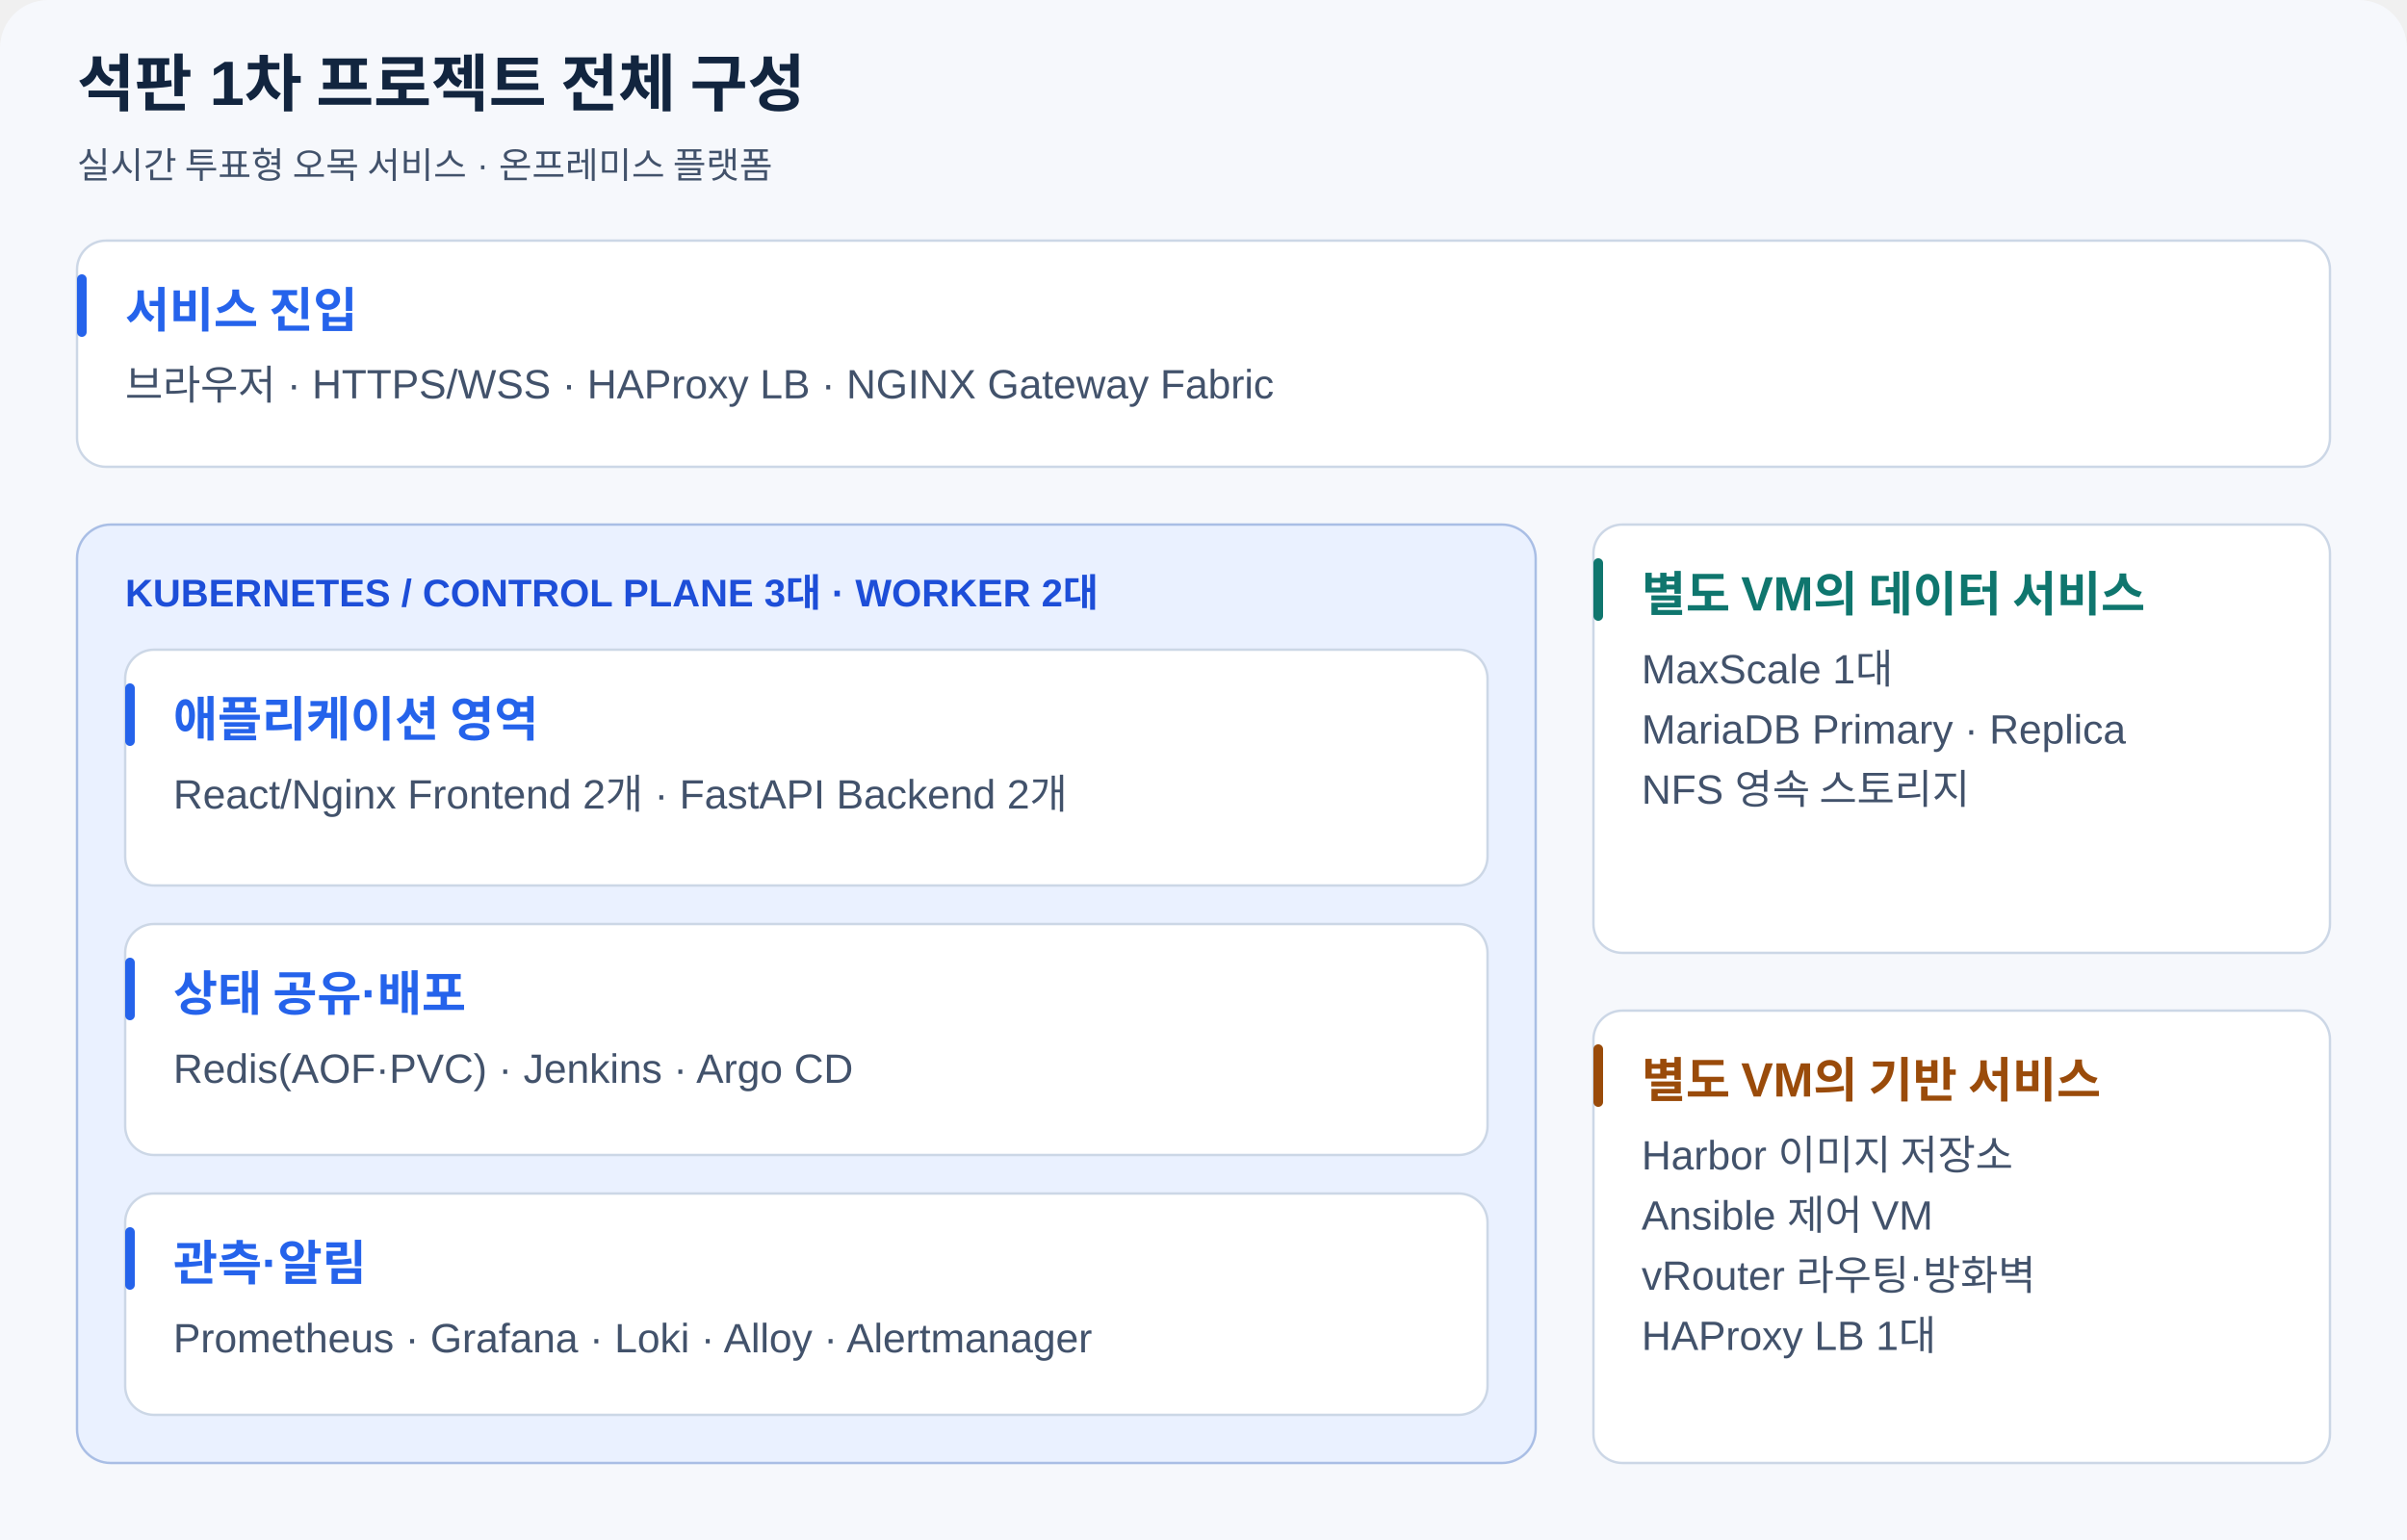
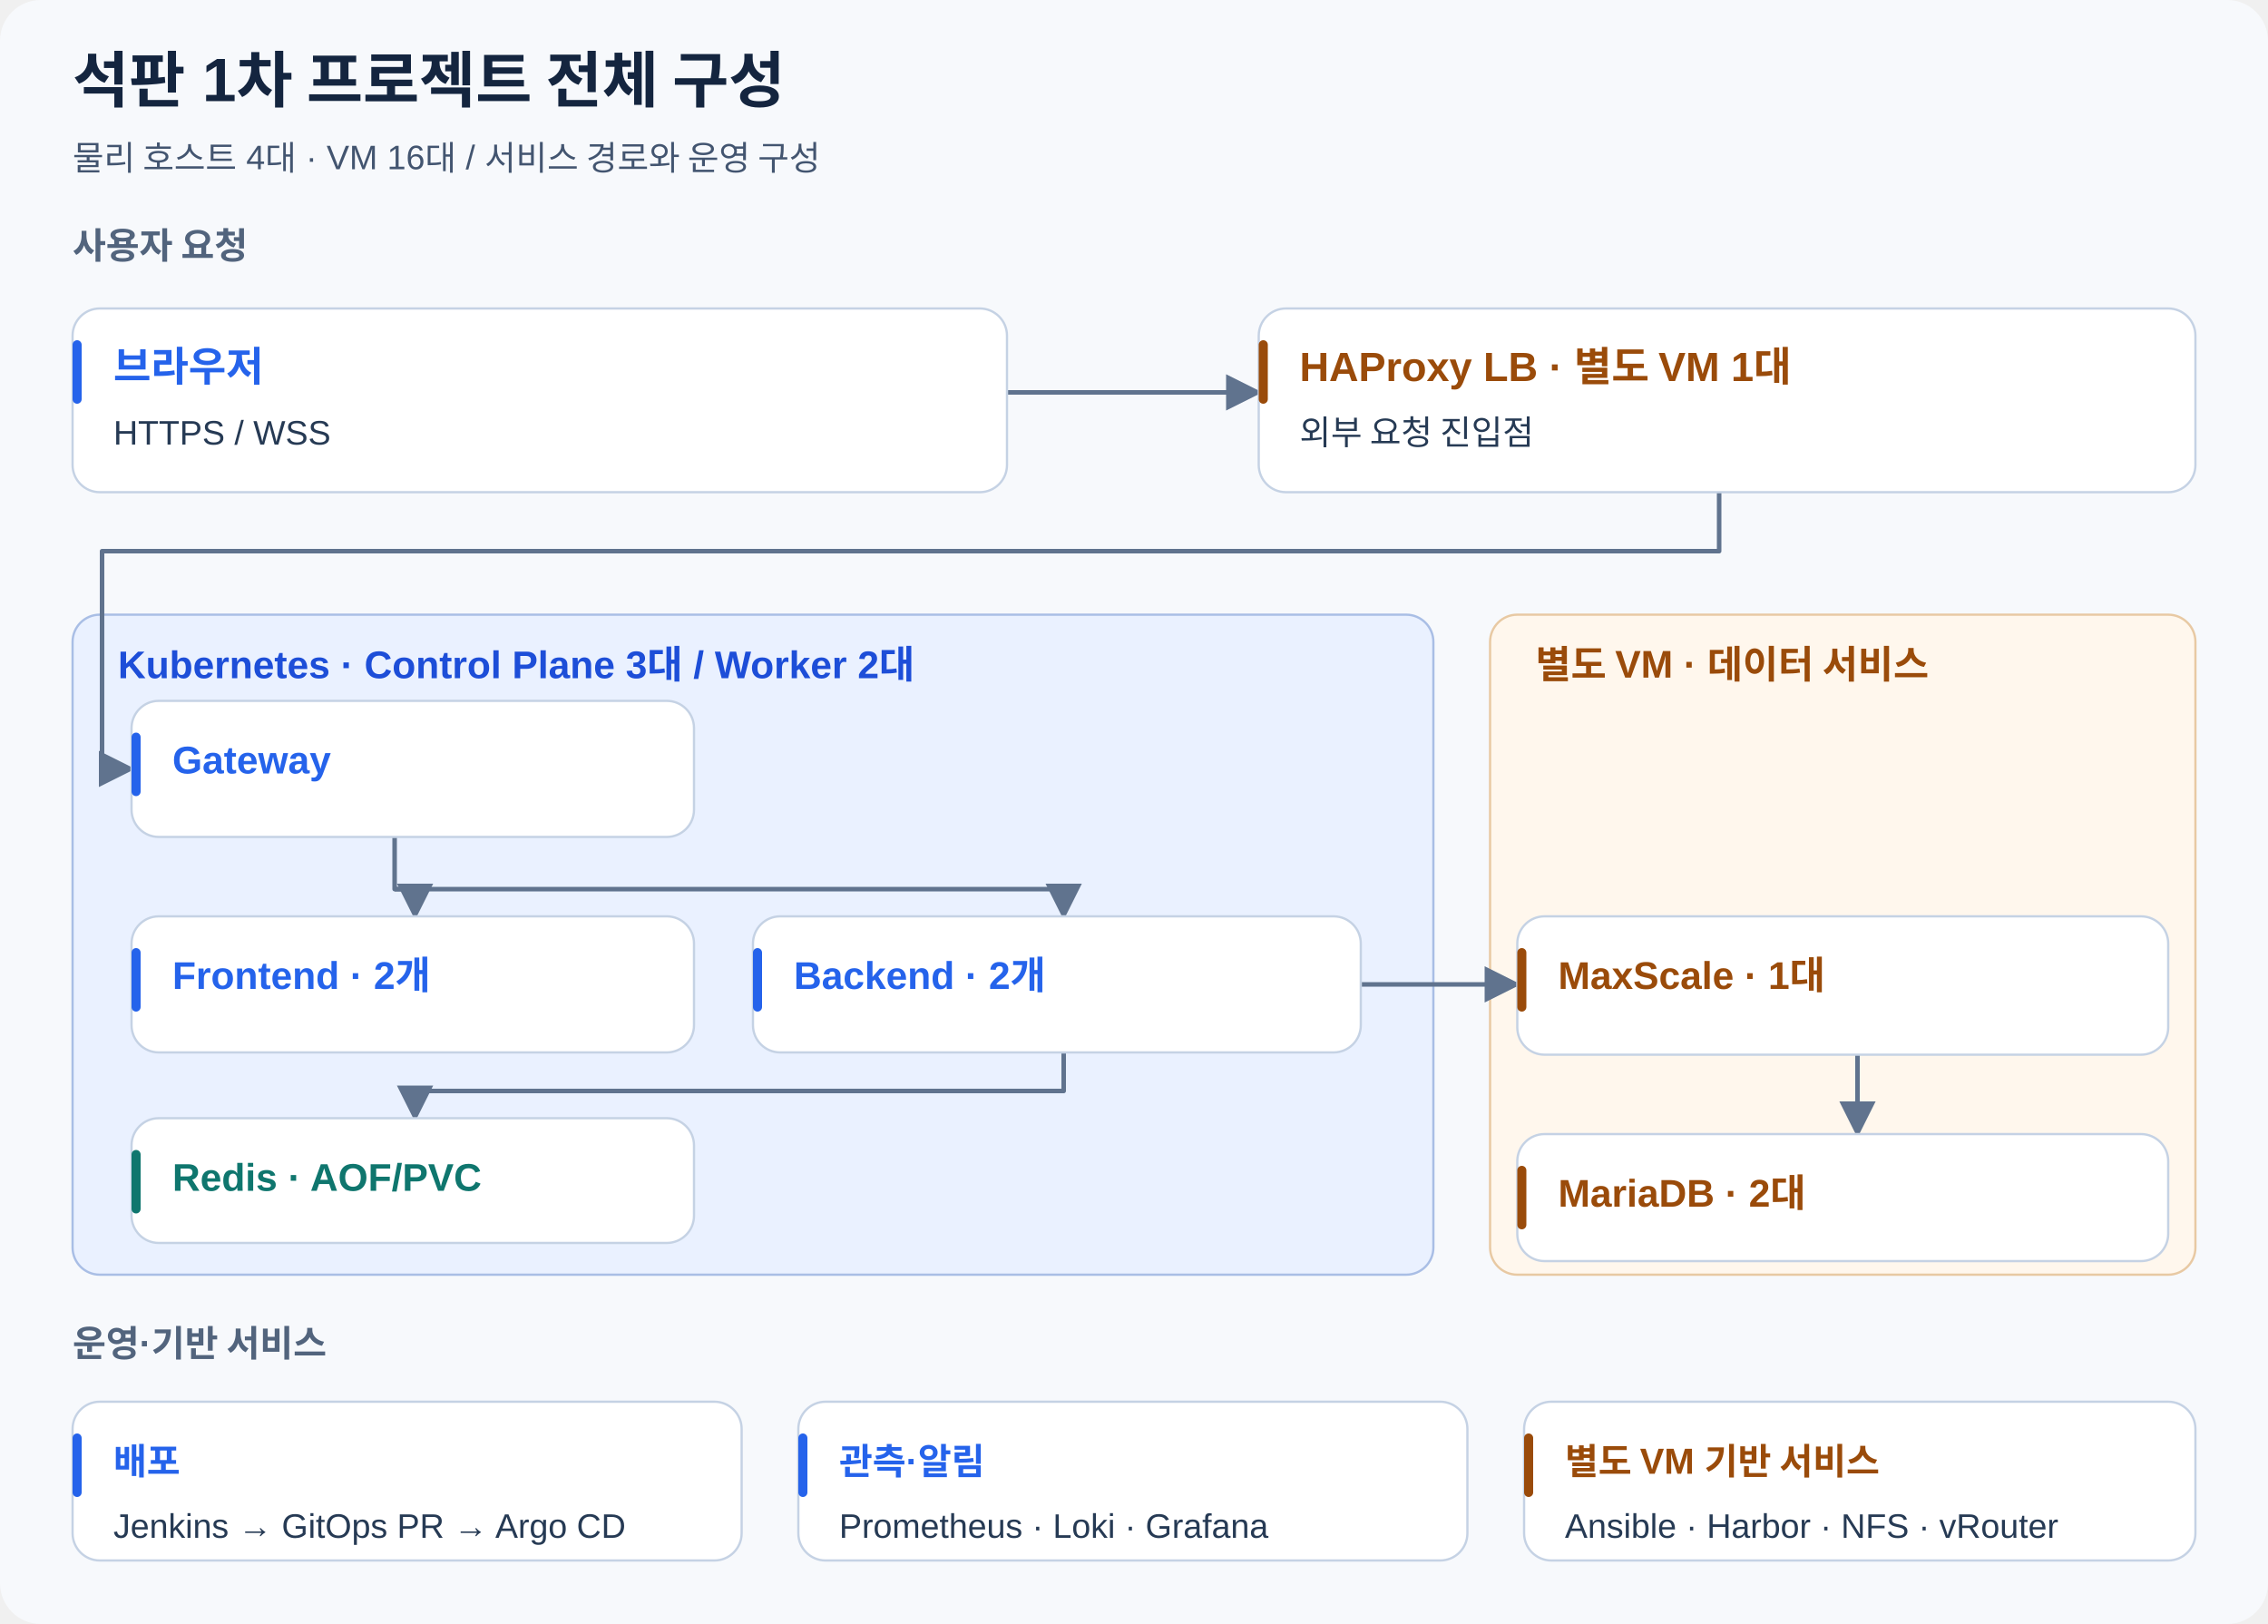
- <svg xmlns="http://www.w3.org/2000/svg" width="1000" height="640" viewBox="0 0 1000 640" role="img" aria-labelledby="title desc">
-   <rect width="1000" height="842" rx="20" fill="#f6f8fc" />
-   <text x="32" y="44" font-family="Arial,Helvetica,sans-serif" font-size="26" font-weight="700" fill="#12253f">석판 1차 프로젝트 전체 구성</text>
-   <text x="32" y="74" font-family="Arial,Helvetica,sans-serif" font-size="15" font-weight="400" fill="#42526b">실시간 투표형 오목 서비스 · 온프레미스 플랫폼</text>
-   <rect x="32" y="100" width="936" height="94" rx="12" fill="#fff" stroke="#ccd7e6" />
-   <rect x="32" y="114" width="4" height="26" rx="2" fill="#2563eb" />
-   <text x="52" y="136" font-family="Arial,Helvetica,sans-serif" font-size="20" font-weight="700" fill="#2563eb">서비스 진입</text>
-   <text x="52" y="166" font-family="Arial,Helvetica,sans-serif" font-size="17" font-weight="400" fill="#42526b">브라우저 · HTTPS/WSS · HAProxy LB · NGINX Gateway Fabric</text>
-   <rect x="32" y="218" width="606" height="390" rx="14" fill="#eaf1ff" stroke="#a9bee5" />
-   <text x="52" y="252" font-family="Arial,Helvetica,sans-serif" font-size="16" font-weight="700" fill="#1d4ed8">KUBERNETES / CONTROL PLANE 3대 · WORKER 2대</text>
-   <rect x="52" y="270" width="566" height="98" rx="12" fill="#fff" stroke="#ccd7e6" />
-   <rect x="52" y="284" width="4" height="26" rx="2" fill="#2563eb" />
-   <text x="72" y="306" font-family="Arial,Helvetica,sans-serif" font-size="20" font-weight="700" fill="#2563eb">애플리케이션 영역</text>
-   <text x="72" y="336" font-family="Arial,Helvetica,sans-serif" font-size="17" font-weight="400" fill="#42526b">React/Nginx Frontend 2개 · FastAPI Backend 2개</text>
-   <rect x="52" y="384" width="566" height="96" rx="12" fill="#fff" stroke="#ccd7e6" />
-   <rect x="52" y="398" width="4" height="26" rx="2" fill="#2563eb" />
-   <text x="72" y="420" font-family="Arial,Helvetica,sans-serif" font-size="20" font-weight="700" fill="#2563eb">상태 공유·배포</text>
-   <text x="72" y="450" font-family="Arial,Helvetica,sans-serif" font-size="17" font-weight="400" fill="#42526b">Redis(AOF·PVC) · Jenkins · Argo CD</text>
-   <rect x="52" y="496" width="566" height="92" rx="12" fill="#fff" stroke="#ccd7e6" />
-   <rect x="52" y="510" width="4" height="26" rx="2" fill="#2563eb" />
-   <text x="72" y="532" font-family="Arial,Helvetica,sans-serif" font-size="20" font-weight="700" fill="#2563eb">관측·알림</text>
-   <text x="72" y="562" font-family="Arial,Helvetica,sans-serif" font-size="17" font-weight="400" fill="#42526b">Prometheus · Grafana · Loki · Alloy · Alertmanager</text>
-   <rect x="662" y="218" width="306" height="178" rx="12" fill="#fff" stroke="#ccd7e6" />
-   <rect x="662" y="232" width="4" height="26" rx="2" fill="#0f766e" />
-   <text x="682" y="254" font-family="Arial,Helvetica,sans-serif" font-size="20" font-weight="700" fill="#0f766e">별도 VM의 데이터 서비스</text>
-   <text x="682" y="284" font-family="Arial,Helvetica,sans-serif" font-size="17" font-weight="400" fill="#42526b">MaxScale 1대</text>
-   <text x="682" y="309" font-family="Arial,Helvetica,sans-serif" font-size="17" font-weight="400" fill="#42526b">MariaDB Primary · Replica</text>
-   <text x="682" y="334" font-family="Arial,Helvetica,sans-serif" font-size="17" font-weight="400" fill="#42526b">NFS 영속 스토리지</text>
-   <rect x="662" y="420" width="306" height="188" rx="12" fill="#fff" stroke="#ccd7e6" />
-   <rect x="662" y="434" width="4" height="26" rx="2" fill="#9a4b0a" />
-   <text x="682" y="456" font-family="Arial,Helvetica,sans-serif" font-size="20" font-weight="700" fill="#9a4b0a">별도 VM의 기반 서비스</text>
-   <text x="682" y="486" font-family="Arial,Helvetica,sans-serif" font-size="17" font-weight="400" fill="#42526b">Harbor 이미지 저장소</text>
-   <text x="682" y="511" font-family="Arial,Helvetica,sans-serif" font-size="17" font-weight="400" fill="#42526b">Ansible 제어 VM</text>
-   <text x="682" y="536" font-family="Arial,Helvetica,sans-serif" font-size="17" font-weight="400" fill="#42526b">vRouter 라우팅·방화벽</text>
-   <text x="682" y="561" font-family="Arial,Helvetica,sans-serif" font-size="17" font-weight="400" fill="#42526b">HAProxy LB 1대</text>
+ <svg xmlns="http://www.w3.org/2000/svg" width="1000" height="716" viewBox="0 0 1000 716" role="img" aria-labelledby="title desc">
+   <defs>
+     <marker id="arrow" viewBox="0 0 10 10" refX="9" refY="5" markerWidth="8" markerHeight="8" orient="auto-start-reverse">
+       <path d="M 0 0 L 10 5 L 0 10 z" fill="#60738e" />
+     </marker>
+   </defs>
+   <rect width="1000" height="716" rx="18" fill="#f7f9fc" />
+   <text x="32" y="45" font-family="Arial,'Noto Sans CJK KR','Malgun Gothic',sans-serif" font-size="27" font-weight="700" fill="#14253f">석판 1차 프로젝트 전체 구성</text>
+   <text x="32" y="75" font-family="Arial,'Noto Sans CJK KR','Malgun Gothic',sans-serif" font-size="15" font-weight="400" fill="#435570">물리 호스트 4대 · VM 16대 / 서비스 경로와 운영 구성</text>
+   <rect x="32" y="271" width="600" height="291" rx="12" fill="#eaf1ff" stroke="#a9bee5" />
+   <text x="52" y="299" font-family="Arial,'Noto Sans CJK KR','Malgun Gothic',sans-serif" font-size="17" font-weight="700" fill="#1d4ed8">Kubernetes · Control Plane 3대 / Worker 2대</text>
+   <rect x="657" y="271" width="311" height="291" rx="12" fill="#fff7ed" stroke="#e8c9a3" />
+   <text x="677" y="299" font-family="Arial,'Noto Sans CJK KR','Malgun Gothic',sans-serif" font-size="17" font-weight="700" fill="#9a4b0a">별도 VM · 데이터 서비스</text>
+   <path d="M 444 173 H 555" fill="none" stroke="#60738e" stroke-width="2" stroke-linejoin="round" marker-end="url(#arrow)" />
+   <path d="M 758 217 V 243 H 45 V 339 H 58" fill="none" stroke="#60738e" stroke-width="2" stroke-linejoin="round" marker-end="url(#arrow)" />
+   <path d="M 174 369 V 392 H 183 V 404" fill="none" stroke="#60738e" stroke-width="2" stroke-linejoin="round" marker-end="url(#arrow)" />
+   <path d="M 174 392 H 469 V 404" fill="none" stroke="#60738e" stroke-width="2" stroke-linejoin="round" marker-end="url(#arrow)" />
+   <path d="M 469 464 V 481 H 183 V 493" fill="none" stroke="#60738e" stroke-width="2" stroke-linejoin="round" marker-end="url(#arrow)" />
+   <path d="M 600 434 H 669" fill="none" stroke="#60738e" stroke-width="2" stroke-linejoin="round" marker-end="url(#arrow)" />
+   <path d="M 819 465 V 500" fill="none" stroke="#60738e" stroke-width="2" stroke-linejoin="round" marker-end="url(#arrow)" />
+   <text x="32" y="114" font-family="Arial,'Noto Sans CJK KR','Malgun Gothic',sans-serif" font-size="16" font-weight="700" fill="#52647d">사용자 요청</text>
+   <rect x="32" y="136" width="412" height="81" rx="12" fill="#ffffff" stroke="#c5d2e4" />
+   <rect x="32" y="150" width="4" height="28" rx="2" fill="#2563eb" />
+   <text x="50" y="168" font-family="Arial,'Noto Sans CJK KR','Malgun Gothic',sans-serif" font-size="18" font-weight="700" fill="#2563eb">브라우저</text>
+   <text x="50" y="196" font-family="Arial,'Noto Sans CJK KR','Malgun Gothic',sans-serif" font-size="15" font-weight="400" fill="#263a54">HTTPS / WSS</text>
+   <rect x="555" y="136" width="413" height="81" rx="12" fill="#ffffff" stroke="#c5d2e4" />
+   <rect x="555" y="150" width="4" height="28" rx="2" fill="#9a4b0a" />
+   <text x="573" y="168" font-family="Arial,'Noto Sans CJK KR','Malgun Gothic',sans-serif" font-size="18" font-weight="700" fill="#9a4b0a">HAProxy LB · 별도 VM 1대</text>
+   <text x="573" y="196" font-family="Arial,'Noto Sans CJK KR','Malgun Gothic',sans-serif" font-size="15" font-weight="400" fill="#263a54">외부 요청 진입점</text>
+   <rect x="58" y="309" width="248" height="60" rx="12" fill="#ffffff" stroke="#c5d2e4" />
+   <rect x="58" y="323" width="4" height="28" rx="2" fill="#2563eb" />
+   <text x="76" y="341" font-family="Arial,'Noto Sans CJK KR','Malgun Gothic',sans-serif" font-size="17" font-weight="700" fill="#2563eb">Gateway</text>
+   <rect x="58" y="404" width="248" height="60" rx="12" fill="#ffffff" stroke="#c5d2e4" />
+   <rect x="58" y="418" width="4" height="28" rx="2" fill="#2563eb" />
+   <text x="76" y="436" font-family="Arial,'Noto Sans CJK KR','Malgun Gothic',sans-serif" font-size="17" font-weight="700" fill="#2563eb">Frontend · 2개</text>
+   <rect x="332" y="404" width="268" height="60" rx="12" fill="#ffffff" stroke="#c5d2e4" />
+   <rect x="332" y="418" width="4" height="28" rx="2" fill="#2563eb" />
+   <text x="350" y="436" font-family="Arial,'Noto Sans CJK KR','Malgun Gothic',sans-serif" font-size="17" font-weight="700" fill="#2563eb">Backend · 2개</text>
+   <rect x="58" y="493" width="248" height="55" rx="12" fill="#ffffff" stroke="#c5d2e4" />
+   <rect x="58" y="507" width="4" height="28" rx="2" fill="#0f766e" />
+   <text x="76" y="525" font-family="Arial,'Noto Sans CJK KR','Malgun Gothic',sans-serif" font-size="17" font-weight="700" fill="#0f766e">Redis · AOF/PVC</text>
+   <rect x="669" y="404" width="287" height="61" rx="12" fill="#ffffff" stroke="#c5d2e4" />
+   <rect x="669" y="418" width="4" height="28" rx="2" fill="#9a4b0a" />
+   <text x="687" y="436" font-family="Arial,'Noto Sans CJK KR','Malgun Gothic',sans-serif" font-size="17" font-weight="700" fill="#9a4b0a">MaxScale · 1대</text>
+   <rect x="669" y="500" width="287" height="56" rx="12" fill="#ffffff" stroke="#c5d2e4" />
+   <rect x="669" y="514" width="4" height="28" rx="2" fill="#9a4b0a" />
+   <text x="687" y="532" font-family="Arial,'Noto Sans CJK KR','Malgun Gothic',sans-serif" font-size="17" font-weight="700" fill="#9a4b0a">MariaDB · 2대</text>
+   <text x="32" y="598" font-family="Arial,'Noto Sans CJK KR','Malgun Gothic',sans-serif" font-size="16" font-weight="700" fill="#52647d">운영·기반 서비스</text>
+   <rect x="32" y="618" width="295" height="70" rx="12" fill="#ffffff" stroke="#c5d2e4" />
+   <rect x="32" y="632" width="4" height="28" rx="2" fill="#2563eb" />
+   <text x="50" y="650" font-family="Arial,'Noto Sans CJK KR','Malgun Gothic',sans-serif" font-size="16" font-weight="700" fill="#2563eb">배포</text>
+   <text x="50" y="678" font-family="Arial,'Noto Sans CJK KR','Malgun Gothic',sans-serif" font-size="15" font-weight="400" fill="#263a54">Jenkins → GitOps PR → Argo CD</text>
+   <rect x="352" y="618" width="295" height="70" rx="12" fill="#ffffff" stroke="#c5d2e4" />
+   <rect x="352" y="632" width="4" height="28" rx="2" fill="#2563eb" />
+   <text x="370" y="650" font-family="Arial,'Noto Sans CJK KR','Malgun Gothic',sans-serif" font-size="16" font-weight="700" fill="#2563eb">관측·알림</text>
+   <text x="370" y="678" font-family="Arial,'Noto Sans CJK KR','Malgun Gothic',sans-serif" font-size="15" font-weight="400" fill="#263a54">Prometheus · Loki · Grafana</text>
+   <rect x="672" y="618" width="296" height="70" rx="12" fill="#ffffff" stroke="#c5d2e4" />
+   <rect x="672" y="632" width="4" height="28" rx="2" fill="#9a4b0a" />
+   <text x="690" y="650" font-family="Arial,'Noto Sans CJK KR','Malgun Gothic',sans-serif" font-size="16" font-weight="700" fill="#9a4b0a">별도 VM 기반 서비스</text>
+   <text x="690" y="678" font-family="Arial,'Noto Sans CJK KR','Malgun Gothic',sans-serif" font-size="15" font-weight="400" fill="#263a54">Ansible · Harbor · NFS · vRouter</text>
</svg>
